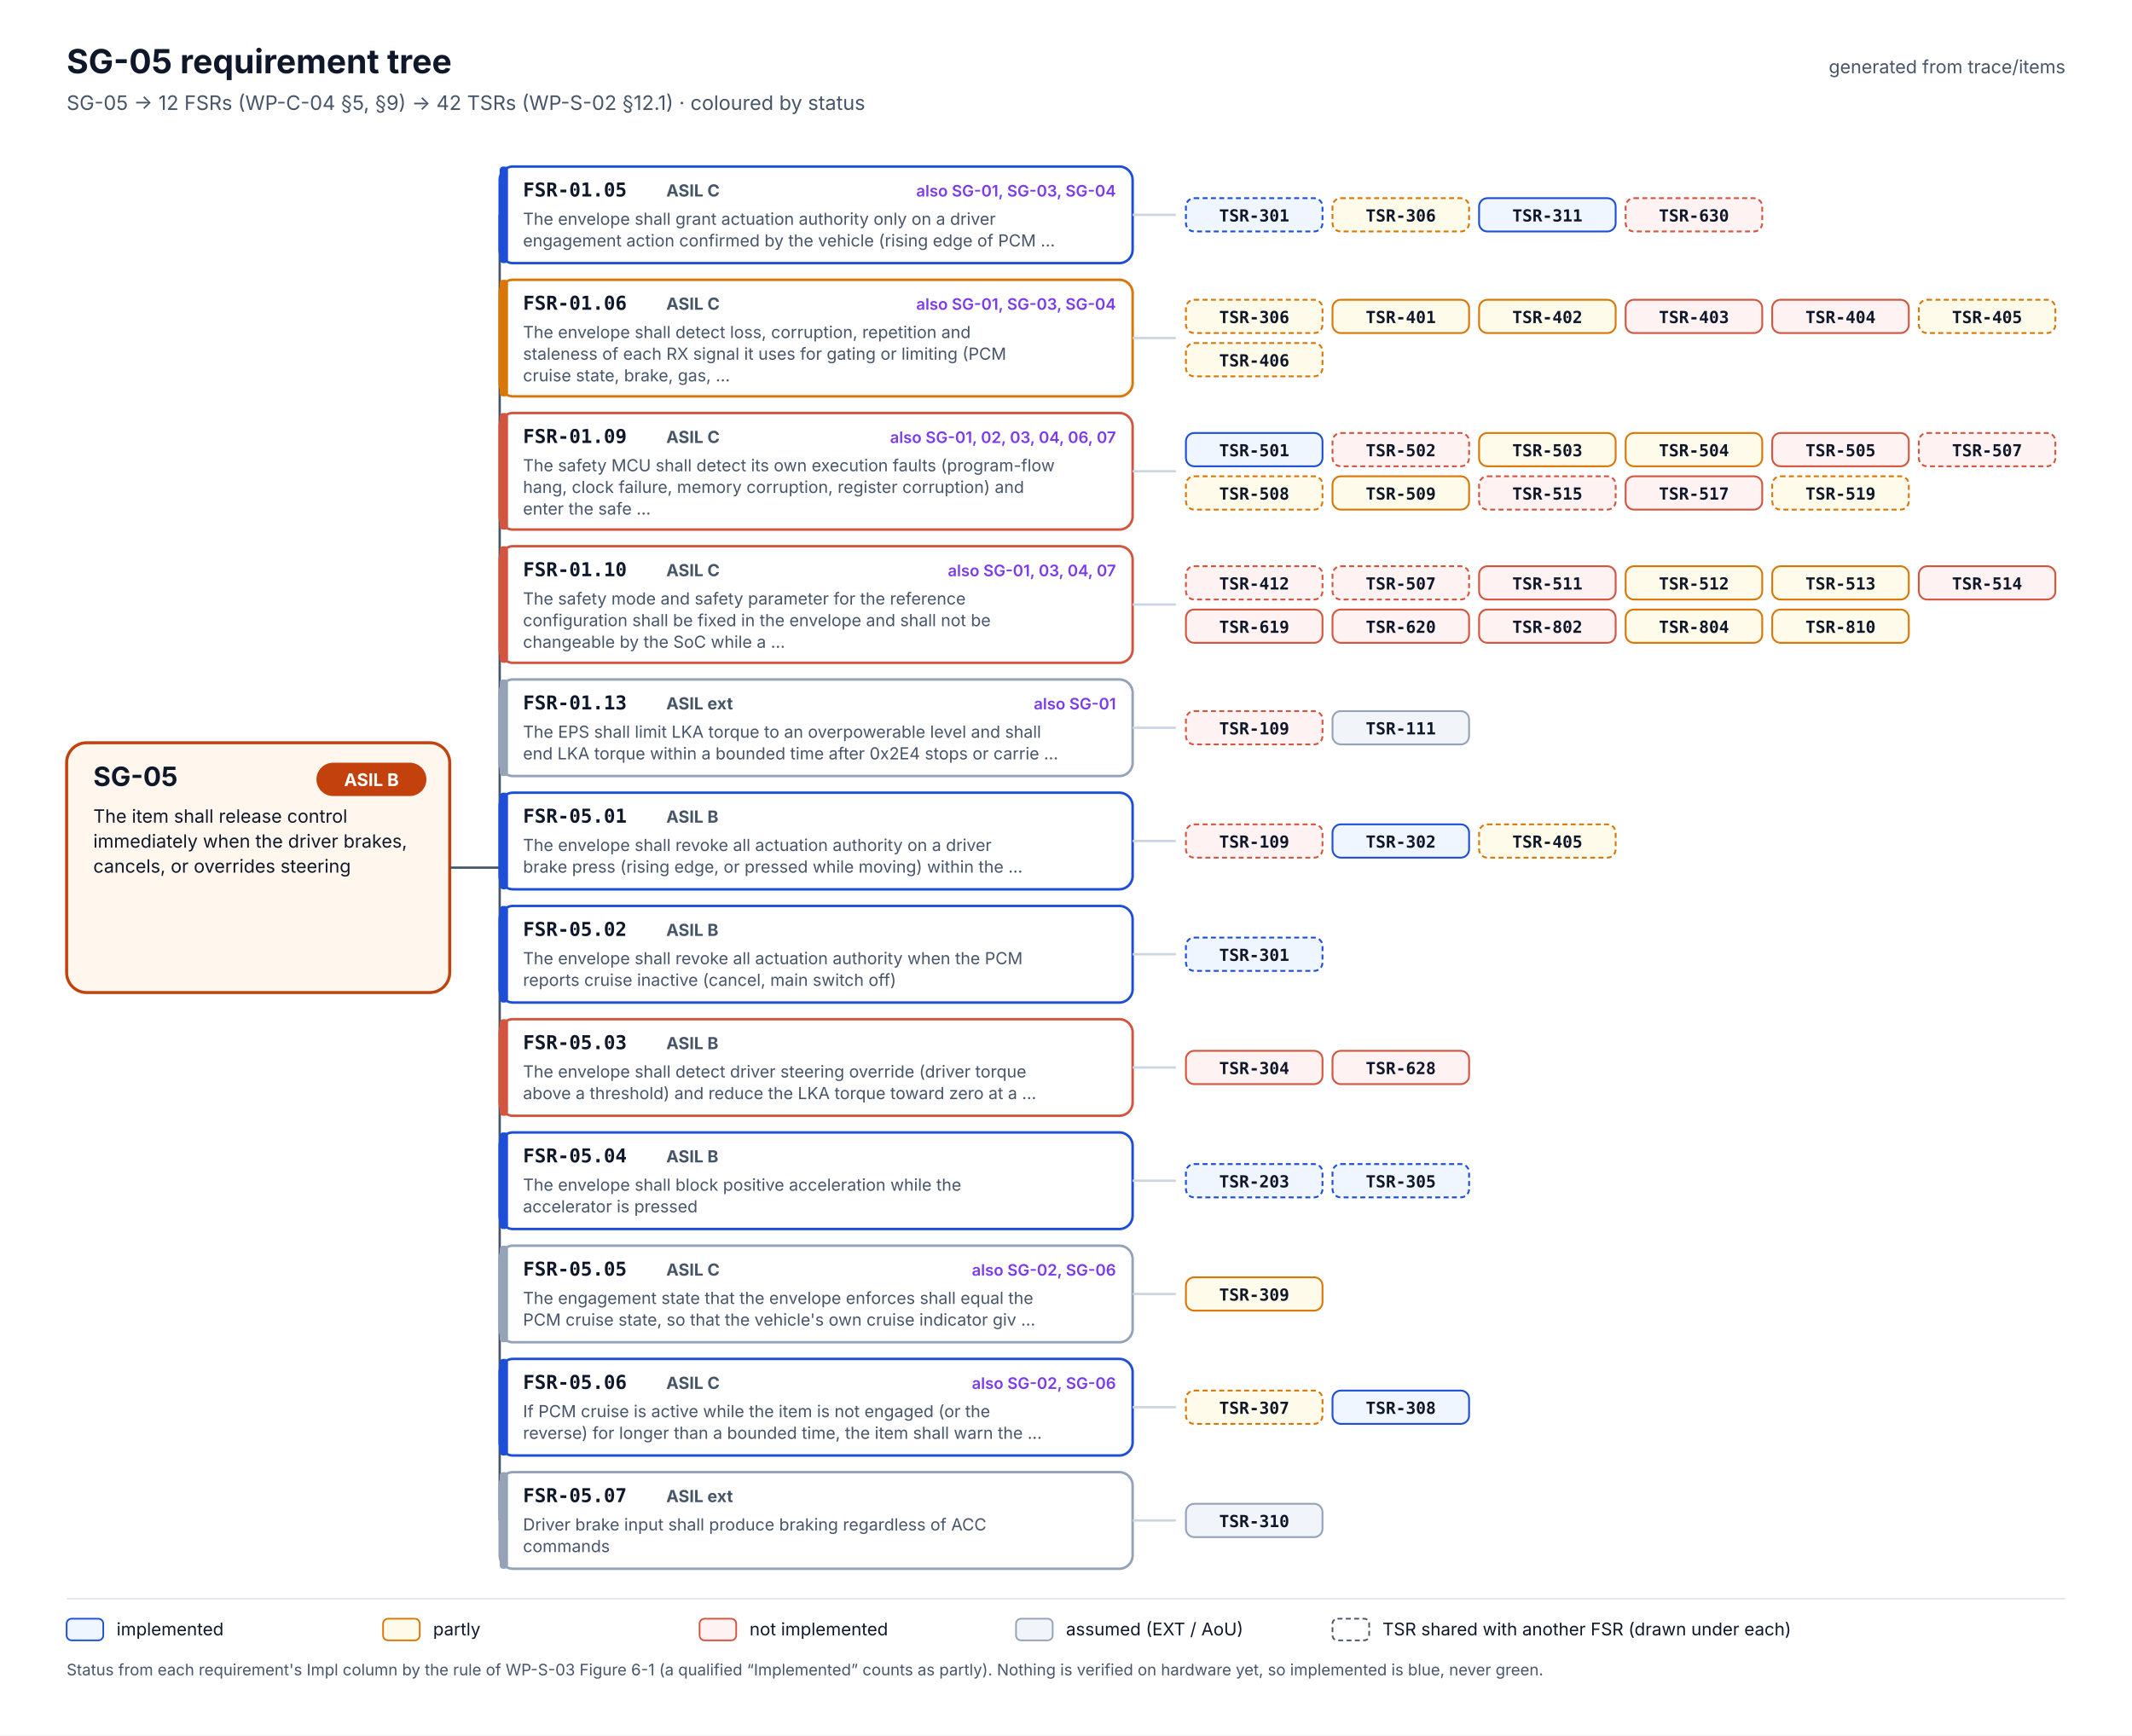
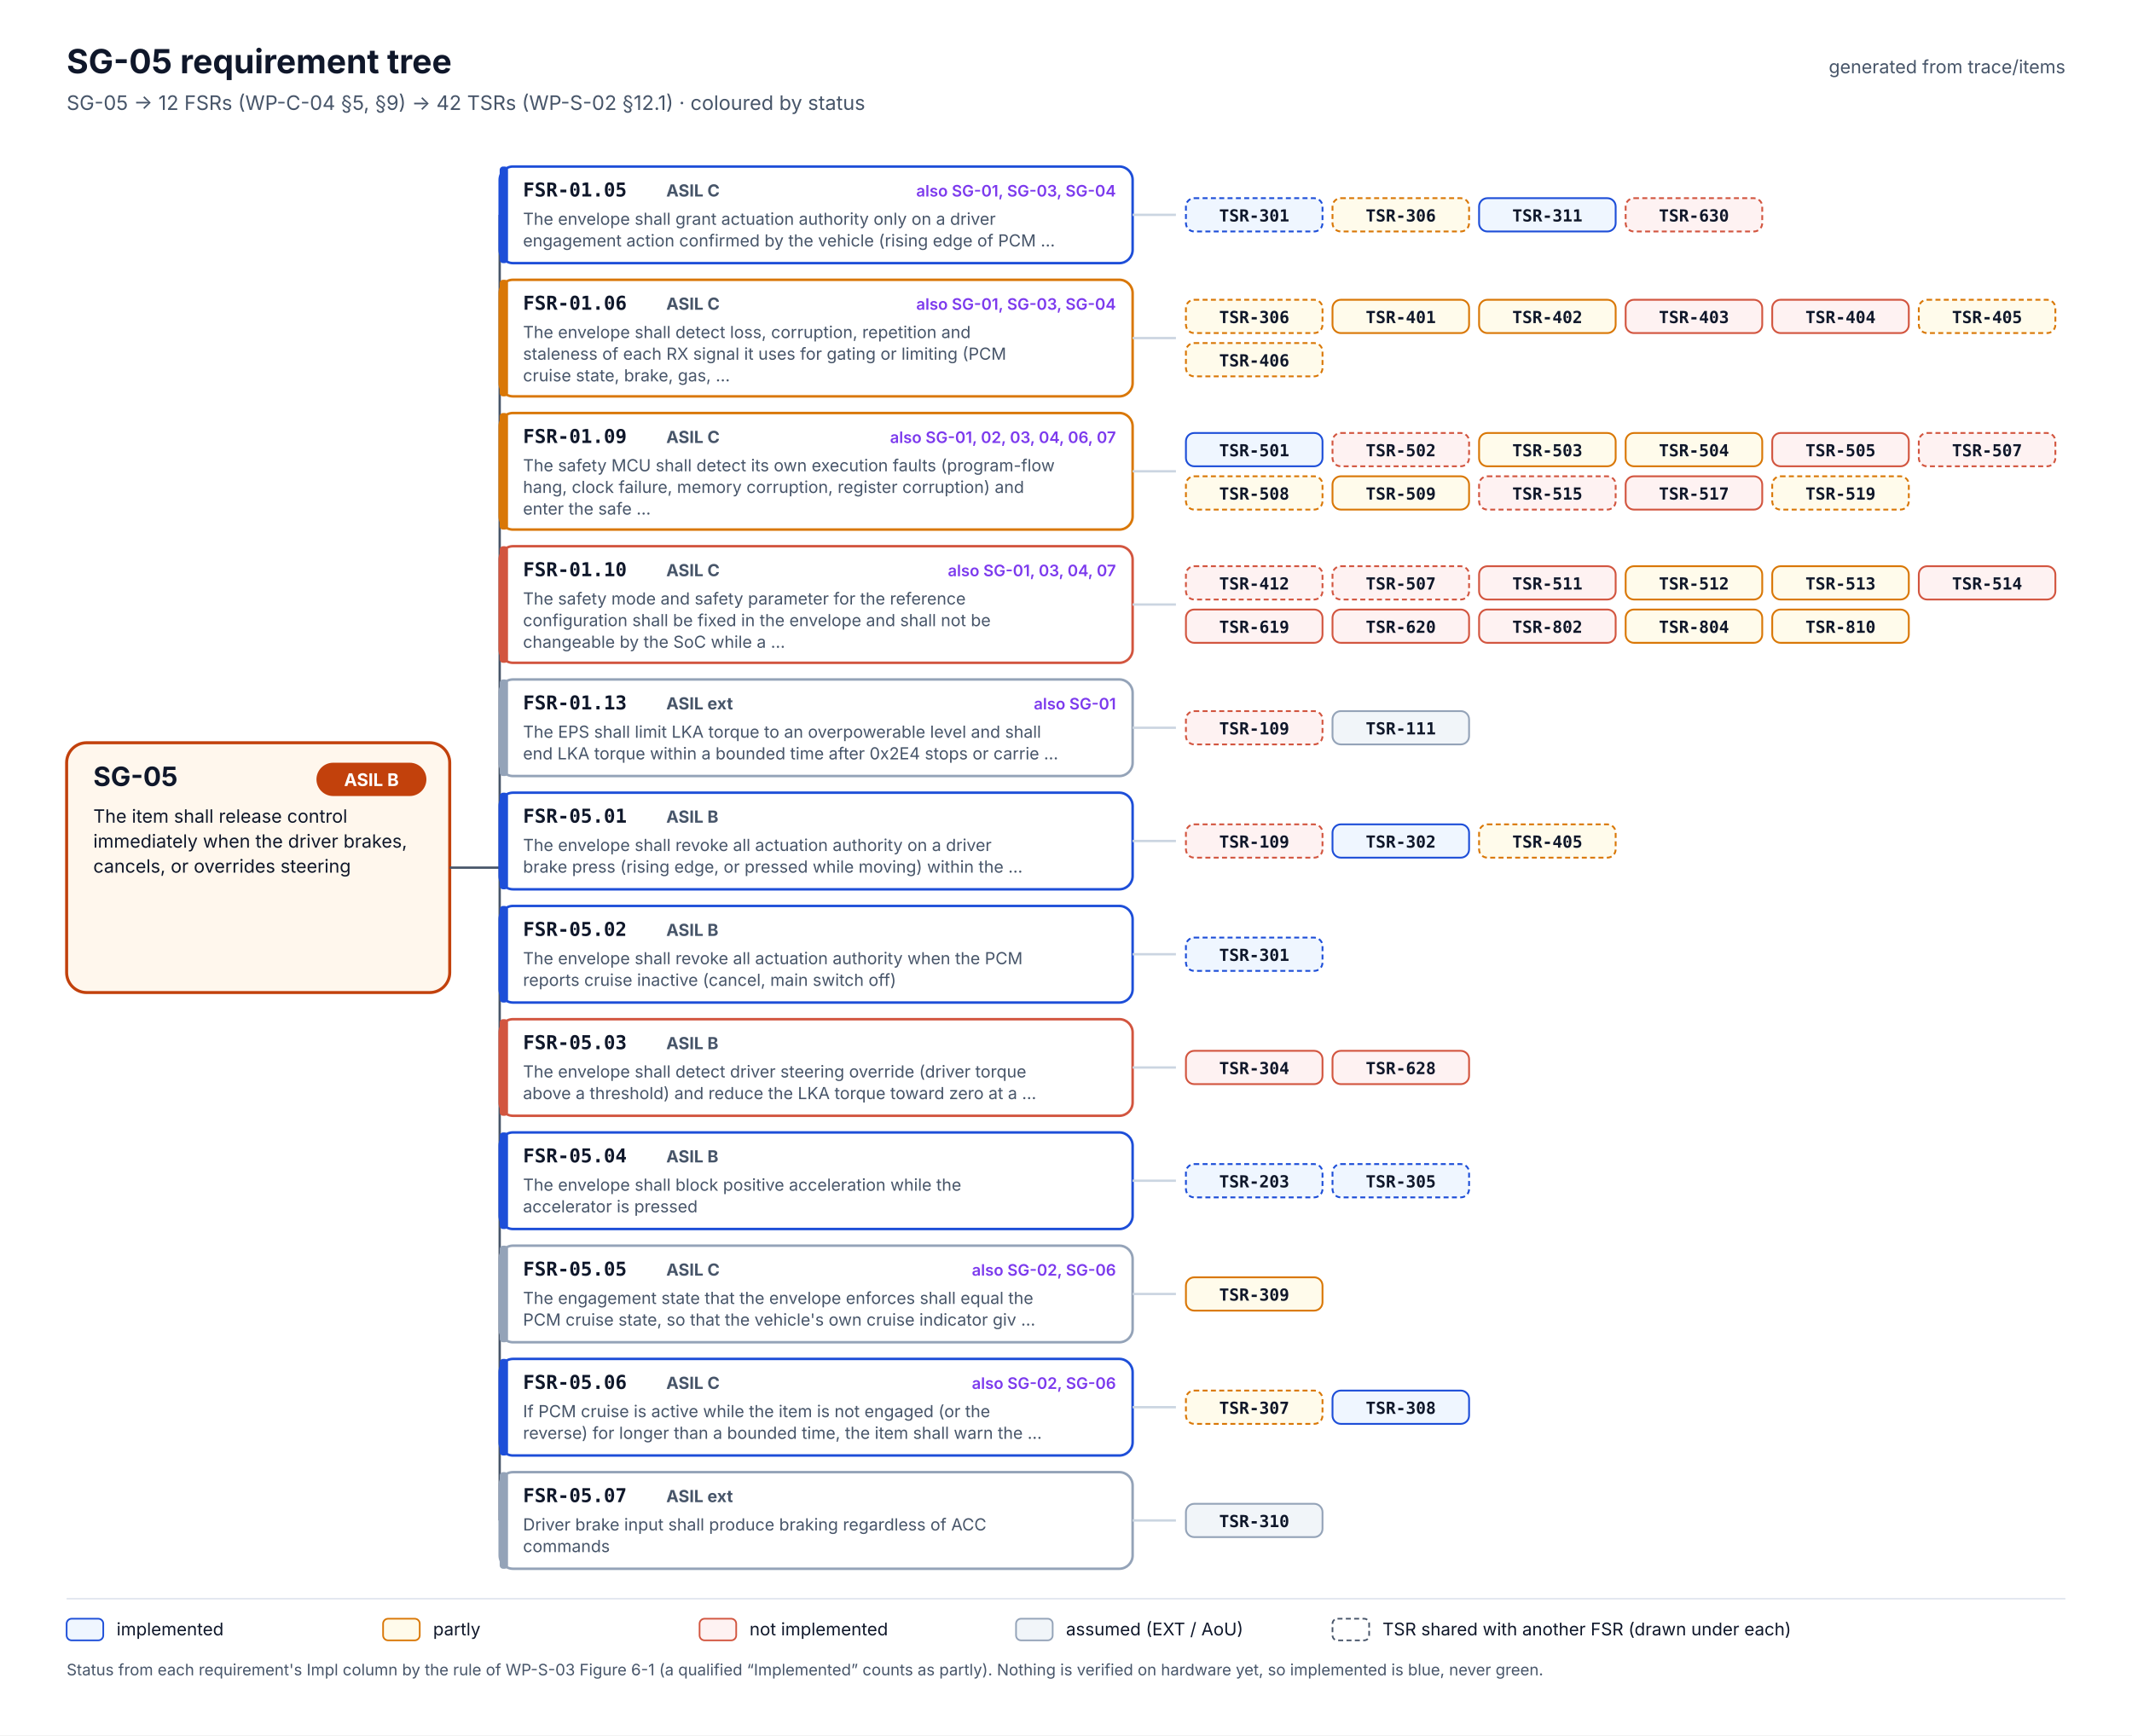
<svg xmlns="http://www.w3.org/2000/svg" width="1280" height="1042" viewBox="0 0 1280 1042" font-family="Inter, 'Segoe UI', Helvetica, Arial, sans-serif" role="img" aria-labelledby="t d">
  <rect width="1280" height="1042" fill="#FFFFFF" />
  <text x="40" y="44" font-size="20" fill="#0F172A" font-weight="700">SG-05 requirement tree</text>
  <text x="40" y="66" font-size="12" fill="#475569">SG-05 → 12 FSRs (WP-C-04 §5, §9) → 42 TSRs (WP-S-02 §12.1) · coloured by status</text>
  <text x="1240" y="44" font-size="11" fill="#475569" text-anchor="end">generated from trace/items</text>
  <rect x="40" y="446.0" width="230" height="150" rx="12" fill="#FFF7ED" stroke="#C2410C" stroke-width="1.8" />
  <text x="56" y="472.0" font-size="16" fill="#0F172A" font-weight="700">SG-05</text>
  <rect x="190" y="458.0" width="66" height="20" rx="10" fill="#C2410C" />
  <text x="223" y="472.0" font-size="10.5" fill="#FFFFFF" font-weight="700" text-anchor="middle">ASIL B</text>
  <text x="56" y="494.0" font-size="11" fill="#0F172A">The item shall release control</text>
  <text x="56" y="509.0" font-size="11" fill="#0F172A">immediately when the driver brakes,</text>
  <text x="56" y="524.0" font-size="11" fill="#0F172A">cancels, or overrides steering</text>
  <line x1="270" y1="521.0" x2="300" y2="521.0" stroke="#475569" stroke-width="1.4" />
  <line x1="300" y1="129.0" x2="300" y2="913.0" stroke="#475569" stroke-width="1.4" />
  <line x1="300" y1="129.0" x2="300" y2="129.0" stroke="#475569" stroke-width="1.4" />
  <rect x="300" y="100" width="380" height="58" rx="8" fill="#FFFFFF" stroke="#1D4ED8" stroke-width="1.5" />
  <rect x="300" y="100" width="5" height="58" rx="2" fill="#1D4ED8" />
  <text x="314" y="118" font-size="11.5" fill="#0F172A" font-weight="700" font-family="'JetBrains Mono', 'SFMono-Regular', Menlo, Consolas, monospace">FSR-01.05</text>
  <text x="400" y="118" font-size="10" fill="#475569" font-weight="700">ASIL C</text>
  <text x="670" y="118" font-size="9.5" fill="#7C3AED" font-weight="600" text-anchor="end">also SG-01, SG-03, SG-04</text>
  <text x="314" y="135" font-size="10" fill="#475569">The envelope shall grant actuation authority only on a driver</text>
  <text x="314" y="148" font-size="10" fill="#475569">engagement action confirmed by the vehicle (rising edge of PCM …</text>
  <line x1="680" y1="129.0" x2="706" y2="129.0" stroke="#CBD5E1" stroke-width="1.4" />
  <rect x="712" y="119.0" width="82" height="20" rx="5" fill="#EFF6FF" stroke="#1D4ED8" stroke-width="1.1" stroke-dasharray="3 2" />
  <text x="753.0" y="133.0" font-size="10" fill="#0F172A" font-weight="600" text-anchor="middle" font-family="'JetBrains Mono', 'SFMono-Regular', Menlo, Consolas, monospace">TSR-301</text>
  <rect x="800" y="119.0" width="82" height="20" rx="5" fill="#FFFBEB" stroke="#D97706" stroke-width="1.1" stroke-dasharray="3 2" />
  <text x="841.0" y="133.0" font-size="10" fill="#0F172A" font-weight="600" text-anchor="middle" font-family="'JetBrains Mono', 'SFMono-Regular', Menlo, Consolas, monospace">TSR-306</text>
  <rect x="888" y="119.0" width="82" height="20" rx="5" fill="#EFF6FF" stroke="#1D4ED8" stroke-width="1.1" />
  <text x="929.0" y="133.0" font-size="10" fill="#0F172A" font-weight="600" text-anchor="middle" font-family="'JetBrains Mono', 'SFMono-Regular', Menlo, Consolas, monospace">TSR-311</text>
  <rect x="976" y="119.0" width="82" height="20" rx="5" fill="#FEF2F2" stroke="#D2553F" stroke-width="1.1" stroke-dasharray="3 2" />
  <text x="1017.0" y="133.0" font-size="10" fill="#0F172A" font-weight="600" text-anchor="middle" font-family="'JetBrains Mono', 'SFMono-Regular', Menlo, Consolas, monospace">TSR-630</text>
  <line x1="300" y1="203.0" x2="300" y2="203.0" stroke="#475569" stroke-width="1.4" />
  <rect x="300" y="168" width="380" height="70" rx="8" fill="#FFFFFF" stroke="#D97706" stroke-width="1.5" />
  <rect x="300" y="168" width="5" height="70" rx="2" fill="#D97706" />
  <text x="314" y="186" font-size="11.5" fill="#0F172A" font-weight="700" font-family="'JetBrains Mono', 'SFMono-Regular', Menlo, Consolas, monospace">FSR-01.06</text>
  <text x="400" y="186" font-size="10" fill="#475569" font-weight="700">ASIL C</text>
  <text x="670" y="186" font-size="9.5" fill="#7C3AED" font-weight="600" text-anchor="end">also SG-01, SG-03, SG-04</text>
  <text x="314" y="203" font-size="10" fill="#475569">The envelope shall detect loss, corruption, repetition and</text>
  <text x="314" y="216" font-size="10" fill="#475569">staleness of each RX signal it uses for gating or limiting (PCM</text>
  <text x="314" y="229" font-size="10" fill="#475569">cruise state, brake, gas, …</text>
  <line x1="680" y1="203.0" x2="706" y2="203.0" stroke="#CBD5E1" stroke-width="1.4" />
  <rect x="712" y="180.0" width="82" height="20" rx="5" fill="#FFFBEB" stroke="#D97706" stroke-width="1.1" stroke-dasharray="3 2" />
  <text x="753.0" y="194.0" font-size="10" fill="#0F172A" font-weight="600" text-anchor="middle" font-family="'JetBrains Mono', 'SFMono-Regular', Menlo, Consolas, monospace">TSR-306</text>
  <rect x="800" y="180.0" width="82" height="20" rx="5" fill="#FFFBEB" stroke="#D97706" stroke-width="1.1" />
  <text x="841.0" y="194.0" font-size="10" fill="#0F172A" font-weight="600" text-anchor="middle" font-family="'JetBrains Mono', 'SFMono-Regular', Menlo, Consolas, monospace">TSR-401</text>
  <rect x="888" y="180.0" width="82" height="20" rx="5" fill="#FFFBEB" stroke="#D97706" stroke-width="1.1" />
  <text x="929.0" y="194.0" font-size="10" fill="#0F172A" font-weight="600" text-anchor="middle" font-family="'JetBrains Mono', 'SFMono-Regular', Menlo, Consolas, monospace">TSR-402</text>
  <rect x="976" y="180.0" width="82" height="20" rx="5" fill="#FEF2F2" stroke="#D2553F" stroke-width="1.1" />
  <text x="1017.0" y="194.0" font-size="10" fill="#0F172A" font-weight="600" text-anchor="middle" font-family="'JetBrains Mono', 'SFMono-Regular', Menlo, Consolas, monospace">TSR-403</text>
  <rect x="1064" y="180.0" width="82" height="20" rx="5" fill="#FEF2F2" stroke="#D2553F" stroke-width="1.1" />
  <text x="1105.0" y="194.0" font-size="10" fill="#0F172A" font-weight="600" text-anchor="middle" font-family="'JetBrains Mono', 'SFMono-Regular', Menlo, Consolas, monospace">TSR-404</text>
  <rect x="1152" y="180.0" width="82" height="20" rx="5" fill="#FFFBEB" stroke="#D97706" stroke-width="1.1" stroke-dasharray="3 2" />
  <text x="1193.0" y="194.0" font-size="10" fill="#0F172A" font-weight="600" text-anchor="middle" font-family="'JetBrains Mono', 'SFMono-Regular', Menlo, Consolas, monospace">TSR-405</text>
  <rect x="712" y="206.0" width="82" height="20" rx="5" fill="#FFFBEB" stroke="#D97706" stroke-width="1.1" stroke-dasharray="3 2" />
  <text x="753.0" y="220.0" font-size="10" fill="#0F172A" font-weight="600" text-anchor="middle" font-family="'JetBrains Mono', 'SFMono-Regular', Menlo, Consolas, monospace">TSR-406</text>
  <line x1="300" y1="283.0" x2="300" y2="283.0" stroke="#475569" stroke-width="1.4" />
-   <rect x="300" y="248" width="380" height="70" rx="8" fill="#FFFFFF" stroke="#D2553F" stroke-width="1.5" />
-   <rect x="300" y="248" width="5" height="70" rx="2" fill="#D2553F" />
+   <rect x="300" y="248" width="380" height="70" rx="8" fill="#FFFFFF" stroke="#D97706" stroke-width="1.5" />
+   <rect x="300" y="248" width="5" height="70" rx="2" fill="#D97706" />
  <text x="314" y="266" font-size="11.5" fill="#0F172A" font-weight="700" font-family="'JetBrains Mono', 'SFMono-Regular', Menlo, Consolas, monospace">FSR-01.09</text>
  <text x="400" y="266" font-size="10" fill="#475569" font-weight="700">ASIL C</text>
  <text x="670" y="266" font-size="9.5" fill="#7C3AED" font-weight="600" text-anchor="end">also SG-01, 02, 03, 04, 06, 07</text>
  <text x="314" y="283" font-size="10" fill="#475569">The safety MCU shall detect its own execution faults (program-flow</text>
  <text x="314" y="296" font-size="10" fill="#475569">hang, clock failure, memory corruption, register corruption) and</text>
  <text x="314" y="309" font-size="10" fill="#475569">enter the safe …</text>
  <line x1="680" y1="283.0" x2="706" y2="283.0" stroke="#CBD5E1" stroke-width="1.4" />
  <rect x="712" y="260.0" width="82" height="20" rx="5" fill="#EFF6FF" stroke="#1D4ED8" stroke-width="1.1" />
  <text x="753.0" y="274.0" font-size="10" fill="#0F172A" font-weight="600" text-anchor="middle" font-family="'JetBrains Mono', 'SFMono-Regular', Menlo, Consolas, monospace">TSR-501</text>
  <rect x="800" y="260.0" width="82" height="20" rx="5" fill="#FEF2F2" stroke="#D2553F" stroke-width="1.1" stroke-dasharray="3 2" />
  <text x="841.0" y="274.0" font-size="10" fill="#0F172A" font-weight="600" text-anchor="middle" font-family="'JetBrains Mono', 'SFMono-Regular', Menlo, Consolas, monospace">TSR-502</text>
  <rect x="888" y="260.0" width="82" height="20" rx="5" fill="#FFFBEB" stroke="#D97706" stroke-width="1.1" />
  <text x="929.0" y="274.0" font-size="10" fill="#0F172A" font-weight="600" text-anchor="middle" font-family="'JetBrains Mono', 'SFMono-Regular', Menlo, Consolas, monospace">TSR-503</text>
  <rect x="976" y="260.0" width="82" height="20" rx="5" fill="#FFFBEB" stroke="#D97706" stroke-width="1.1" />
  <text x="1017.0" y="274.0" font-size="10" fill="#0F172A" font-weight="600" text-anchor="middle" font-family="'JetBrains Mono', 'SFMono-Regular', Menlo, Consolas, monospace">TSR-504</text>
  <rect x="1064" y="260.0" width="82" height="20" rx="5" fill="#FEF2F2" stroke="#D2553F" stroke-width="1.1" />
  <text x="1105.0" y="274.0" font-size="10" fill="#0F172A" font-weight="600" text-anchor="middle" font-family="'JetBrains Mono', 'SFMono-Regular', Menlo, Consolas, monospace">TSR-505</text>
  <rect x="1152" y="260.0" width="82" height="20" rx="5" fill="#FEF2F2" stroke="#D2553F" stroke-width="1.1" stroke-dasharray="3 2" />
  <text x="1193.0" y="274.0" font-size="10" fill="#0F172A" font-weight="600" text-anchor="middle" font-family="'JetBrains Mono', 'SFMono-Regular', Menlo, Consolas, monospace">TSR-507</text>
  <rect x="712" y="286.0" width="82" height="20" rx="5" fill="#FFFBEB" stroke="#D97706" stroke-width="1.1" stroke-dasharray="3 2" />
  <text x="753.0" y="300.0" font-size="10" fill="#0F172A" font-weight="600" text-anchor="middle" font-family="'JetBrains Mono', 'SFMono-Regular', Menlo, Consolas, monospace">TSR-508</text>
  <rect x="800" y="286.0" width="82" height="20" rx="5" fill="#FFFBEB" stroke="#D97706" stroke-width="1.1" />
  <text x="841.0" y="300.0" font-size="10" fill="#0F172A" font-weight="600" text-anchor="middle" font-family="'JetBrains Mono', 'SFMono-Regular', Menlo, Consolas, monospace">TSR-509</text>
  <rect x="888" y="286.0" width="82" height="20" rx="5" fill="#FEF2F2" stroke="#D2553F" stroke-width="1.1" stroke-dasharray="3 2" />
  <text x="929.0" y="300.0" font-size="10" fill="#0F172A" font-weight="600" text-anchor="middle" font-family="'JetBrains Mono', 'SFMono-Regular', Menlo, Consolas, monospace">TSR-515</text>
  <rect x="976" y="286.0" width="82" height="20" rx="5" fill="#FEF2F2" stroke="#D2553F" stroke-width="1.1" />
  <text x="1017.0" y="300.0" font-size="10" fill="#0F172A" font-weight="600" text-anchor="middle" font-family="'JetBrains Mono', 'SFMono-Regular', Menlo, Consolas, monospace">TSR-517</text>
  <rect x="1064" y="286.0" width="82" height="20" rx="5" fill="#FFFBEB" stroke="#D97706" stroke-width="1.1" stroke-dasharray="3 2" />
  <text x="1105.0" y="300.0" font-size="10" fill="#0F172A" font-weight="600" text-anchor="middle" font-family="'JetBrains Mono', 'SFMono-Regular', Menlo, Consolas, monospace">TSR-519</text>
  <line x1="300" y1="363.0" x2="300" y2="363.0" stroke="#475569" stroke-width="1.4" />
  <rect x="300" y="328" width="380" height="70" rx="8" fill="#FFFFFF" stroke="#D2553F" stroke-width="1.5" />
  <rect x="300" y="328" width="5" height="70" rx="2" fill="#D2553F" />
  <text x="314" y="346" font-size="11.5" fill="#0F172A" font-weight="700" font-family="'JetBrains Mono', 'SFMono-Regular', Menlo, Consolas, monospace">FSR-01.10</text>
  <text x="400" y="346" font-size="10" fill="#475569" font-weight="700">ASIL C</text>
  <text x="670" y="346" font-size="9.5" fill="#7C3AED" font-weight="600" text-anchor="end">also SG-01, 03, 04, 07</text>
  <text x="314" y="363" font-size="10" fill="#475569">The safety mode and safety parameter for the reference</text>
  <text x="314" y="376" font-size="10" fill="#475569">configuration shall be fixed in the envelope and shall not be</text>
  <text x="314" y="389" font-size="10" fill="#475569">changeable by the SoC while a …</text>
  <line x1="680" y1="363.0" x2="706" y2="363.0" stroke="#CBD5E1" stroke-width="1.4" />
  <rect x="712" y="340.0" width="82" height="20" rx="5" fill="#FEF2F2" stroke="#D2553F" stroke-width="1.1" stroke-dasharray="3 2" />
  <text x="753.0" y="354.0" font-size="10" fill="#0F172A" font-weight="600" text-anchor="middle" font-family="'JetBrains Mono', 'SFMono-Regular', Menlo, Consolas, monospace">TSR-412</text>
  <rect x="800" y="340.0" width="82" height="20" rx="5" fill="#FEF2F2" stroke="#D2553F" stroke-width="1.1" stroke-dasharray="3 2" />
  <text x="841.0" y="354.0" font-size="10" fill="#0F172A" font-weight="600" text-anchor="middle" font-family="'JetBrains Mono', 'SFMono-Regular', Menlo, Consolas, monospace">TSR-507</text>
  <rect x="888" y="340.0" width="82" height="20" rx="5" fill="#FEF2F2" stroke="#D2553F" stroke-width="1.1" />
  <text x="929.0" y="354.0" font-size="10" fill="#0F172A" font-weight="600" text-anchor="middle" font-family="'JetBrains Mono', 'SFMono-Regular', Menlo, Consolas, monospace">TSR-511</text>
  <rect x="976" y="340.0" width="82" height="20" rx="5" fill="#FFFBEB" stroke="#D97706" stroke-width="1.1" />
  <text x="1017.0" y="354.0" font-size="10" fill="#0F172A" font-weight="600" text-anchor="middle" font-family="'JetBrains Mono', 'SFMono-Regular', Menlo, Consolas, monospace">TSR-512</text>
  <rect x="1064" y="340.0" width="82" height="20" rx="5" fill="#FFFBEB" stroke="#D97706" stroke-width="1.1" />
  <text x="1105.0" y="354.0" font-size="10" fill="#0F172A" font-weight="600" text-anchor="middle" font-family="'JetBrains Mono', 'SFMono-Regular', Menlo, Consolas, monospace">TSR-513</text>
  <rect x="1152" y="340.0" width="82" height="20" rx="5" fill="#FEF2F2" stroke="#D2553F" stroke-width="1.1" />
  <text x="1193.0" y="354.0" font-size="10" fill="#0F172A" font-weight="600" text-anchor="middle" font-family="'JetBrains Mono', 'SFMono-Regular', Menlo, Consolas, monospace">TSR-514</text>
  <rect x="712" y="366.0" width="82" height="20" rx="5" fill="#FEF2F2" stroke="#D2553F" stroke-width="1.1" />
  <text x="753.0" y="380.0" font-size="10" fill="#0F172A" font-weight="600" text-anchor="middle" font-family="'JetBrains Mono', 'SFMono-Regular', Menlo, Consolas, monospace">TSR-619</text>
  <rect x="800" y="366.0" width="82" height="20" rx="5" fill="#FEF2F2" stroke="#D2553F" stroke-width="1.1" />
  <text x="841.0" y="380.0" font-size="10" fill="#0F172A" font-weight="600" text-anchor="middle" font-family="'JetBrains Mono', 'SFMono-Regular', Menlo, Consolas, monospace">TSR-620</text>
  <rect x="888" y="366.0" width="82" height="20" rx="5" fill="#FEF2F2" stroke="#D2553F" stroke-width="1.1" />
  <text x="929.0" y="380.0" font-size="10" fill="#0F172A" font-weight="600" text-anchor="middle" font-family="'JetBrains Mono', 'SFMono-Regular', Menlo, Consolas, monospace">TSR-802</text>
  <rect x="976" y="366.0" width="82" height="20" rx="5" fill="#FFFBEB" stroke="#D97706" stroke-width="1.1" />
  <text x="1017.0" y="380.0" font-size="10" fill="#0F172A" font-weight="600" text-anchor="middle" font-family="'JetBrains Mono', 'SFMono-Regular', Menlo, Consolas, monospace">TSR-804</text>
  <rect x="1064" y="366.0" width="82" height="20" rx="5" fill="#FFFBEB" stroke="#D97706" stroke-width="1.1" />
  <text x="1105.0" y="380.0" font-size="10" fill="#0F172A" font-weight="600" text-anchor="middle" font-family="'JetBrains Mono', 'SFMono-Regular', Menlo, Consolas, monospace">TSR-810</text>
  <line x1="300" y1="437.0" x2="300" y2="437.0" stroke="#475569" stroke-width="1.4" />
  <rect x="300" y="408" width="380" height="58" rx="8" fill="#FFFFFF" stroke="#94A3B8" stroke-width="1.5" />
  <rect x="300" y="408" width="5" height="58" rx="2" fill="#94A3B8" />
  <text x="314" y="426" font-size="11.5" fill="#0F172A" font-weight="700" font-family="'JetBrains Mono', 'SFMono-Regular', Menlo, Consolas, monospace">FSR-01.13</text>
  <text x="400" y="426" font-size="10" fill="#475569" font-weight="700">ASIL ext</text>
  <text x="670" y="426" font-size="9.5" fill="#7C3AED" font-weight="600" text-anchor="end">also SG-01</text>
  <text x="314" y="443" font-size="10" fill="#475569">The EPS shall limit LKA torque to an overpowerable level and shall</text>
  <text x="314" y="456" font-size="10" fill="#475569">end LKA torque within a bounded time after 0x2E4 stops or carrie …</text>
  <line x1="680" y1="437.0" x2="706" y2="437.0" stroke="#CBD5E1" stroke-width="1.4" />
  <rect x="712" y="427.0" width="82" height="20" rx="5" fill="#FEF2F2" stroke="#D2553F" stroke-width="1.1" stroke-dasharray="3 2" />
  <text x="753.0" y="441.0" font-size="10" fill="#0F172A" font-weight="600" text-anchor="middle" font-family="'JetBrains Mono', 'SFMono-Regular', Menlo, Consolas, monospace">TSR-109</text>
  <rect x="800" y="427.0" width="82" height="20" rx="5" fill="#F1F5F9" stroke="#94A3B8" stroke-width="1.1" />
  <text x="841.0" y="441.0" font-size="10" fill="#0F172A" font-weight="600" text-anchor="middle" font-family="'JetBrains Mono', 'SFMono-Regular', Menlo, Consolas, monospace">TSR-111</text>
  <line x1="300" y1="505.0" x2="300" y2="505.0" stroke="#475569" stroke-width="1.4" />
  <rect x="300" y="476" width="380" height="58" rx="8" fill="#FFFFFF" stroke="#1D4ED8" stroke-width="1.5" />
  <rect x="300" y="476" width="5" height="58" rx="2" fill="#1D4ED8" />
  <text x="314" y="494" font-size="11.5" fill="#0F172A" font-weight="700" font-family="'JetBrains Mono', 'SFMono-Regular', Menlo, Consolas, monospace">FSR-05.01</text>
  <text x="400" y="494" font-size="10" fill="#475569" font-weight="700">ASIL B</text>
  <text x="314" y="511" font-size="10" fill="#475569">The envelope shall revoke all actuation authority on a driver</text>
  <text x="314" y="524" font-size="10" fill="#475569">brake press (rising edge, or pressed while moving) within the …</text>
  <line x1="680" y1="505.0" x2="706" y2="505.0" stroke="#CBD5E1" stroke-width="1.4" />
  <rect x="712" y="495.0" width="82" height="20" rx="5" fill="#FEF2F2" stroke="#D2553F" stroke-width="1.1" stroke-dasharray="3 2" />
  <text x="753.0" y="509.0" font-size="10" fill="#0F172A" font-weight="600" text-anchor="middle" font-family="'JetBrains Mono', 'SFMono-Regular', Menlo, Consolas, monospace">TSR-109</text>
  <rect x="800" y="495.0" width="82" height="20" rx="5" fill="#EFF6FF" stroke="#1D4ED8" stroke-width="1.1" />
  <text x="841.0" y="509.0" font-size="10" fill="#0F172A" font-weight="600" text-anchor="middle" font-family="'JetBrains Mono', 'SFMono-Regular', Menlo, Consolas, monospace">TSR-302</text>
  <rect x="888" y="495.0" width="82" height="20" rx="5" fill="#FFFBEB" stroke="#D97706" stroke-width="1.1" stroke-dasharray="3 2" />
  <text x="929.0" y="509.0" font-size="10" fill="#0F172A" font-weight="600" text-anchor="middle" font-family="'JetBrains Mono', 'SFMono-Regular', Menlo, Consolas, monospace">TSR-405</text>
  <line x1="300" y1="573.0" x2="300" y2="573.0" stroke="#475569" stroke-width="1.4" />
  <rect x="300" y="544" width="380" height="58" rx="8" fill="#FFFFFF" stroke="#1D4ED8" stroke-width="1.5" />
  <rect x="300" y="544" width="5" height="58" rx="2" fill="#1D4ED8" />
  <text x="314" y="562" font-size="11.5" fill="#0F172A" font-weight="700" font-family="'JetBrains Mono', 'SFMono-Regular', Menlo, Consolas, monospace">FSR-05.02</text>
  <text x="400" y="562" font-size="10" fill="#475569" font-weight="700">ASIL B</text>
  <text x="314" y="579" font-size="10" fill="#475569">The envelope shall revoke all actuation authority when the PCM</text>
  <text x="314" y="592" font-size="10" fill="#475569">reports cruise inactive (cancel, main switch off)</text>
  <line x1="680" y1="573.0" x2="706" y2="573.0" stroke="#CBD5E1" stroke-width="1.4" />
  <rect x="712" y="563.0" width="82" height="20" rx="5" fill="#EFF6FF" stroke="#1D4ED8" stroke-width="1.1" stroke-dasharray="3 2" />
  <text x="753.0" y="577.0" font-size="10" fill="#0F172A" font-weight="600" text-anchor="middle" font-family="'JetBrains Mono', 'SFMono-Regular', Menlo, Consolas, monospace">TSR-301</text>
  <line x1="300" y1="641.0" x2="300" y2="641.0" stroke="#475569" stroke-width="1.4" />
  <rect x="300" y="612" width="380" height="58" rx="8" fill="#FFFFFF" stroke="#D2553F" stroke-width="1.5" />
  <rect x="300" y="612" width="5" height="58" rx="2" fill="#D2553F" />
  <text x="314" y="630" font-size="11.5" fill="#0F172A" font-weight="700" font-family="'JetBrains Mono', 'SFMono-Regular', Menlo, Consolas, monospace">FSR-05.03</text>
  <text x="400" y="630" font-size="10" fill="#475569" font-weight="700">ASIL B</text>
  <text x="314" y="647" font-size="10" fill="#475569">The envelope shall detect driver steering override (driver torque</text>
  <text x="314" y="660" font-size="10" fill="#475569">above a threshold) and reduce the LKA torque toward zero at a …</text>
  <line x1="680" y1="641.0" x2="706" y2="641.0" stroke="#CBD5E1" stroke-width="1.4" />
  <rect x="712" y="631.0" width="82" height="20" rx="5" fill="#FEF2F2" stroke="#D2553F" stroke-width="1.1" />
  <text x="753.0" y="645.0" font-size="10" fill="#0F172A" font-weight="600" text-anchor="middle" font-family="'JetBrains Mono', 'SFMono-Regular', Menlo, Consolas, monospace">TSR-304</text>
  <rect x="800" y="631.0" width="82" height="20" rx="5" fill="#FEF2F2" stroke="#D2553F" stroke-width="1.1" />
  <text x="841.0" y="645.0" font-size="10" fill="#0F172A" font-weight="600" text-anchor="middle" font-family="'JetBrains Mono', 'SFMono-Regular', Menlo, Consolas, monospace">TSR-628</text>
  <line x1="300" y1="709.0" x2="300" y2="709.0" stroke="#475569" stroke-width="1.4" />
  <rect x="300" y="680" width="380" height="58" rx="8" fill="#FFFFFF" stroke="#1D4ED8" stroke-width="1.5" />
  <rect x="300" y="680" width="5" height="58" rx="2" fill="#1D4ED8" />
  <text x="314" y="698" font-size="11.5" fill="#0F172A" font-weight="700" font-family="'JetBrains Mono', 'SFMono-Regular', Menlo, Consolas, monospace">FSR-05.04</text>
  <text x="400" y="698" font-size="10" fill="#475569" font-weight="700">ASIL B</text>
  <text x="314" y="715" font-size="10" fill="#475569">The envelope shall block positive acceleration while the</text>
  <text x="314" y="728" font-size="10" fill="#475569">accelerator is pressed</text>
  <line x1="680" y1="709.0" x2="706" y2="709.0" stroke="#CBD5E1" stroke-width="1.4" />
  <rect x="712" y="699.0" width="82" height="20" rx="5" fill="#EFF6FF" stroke="#1D4ED8" stroke-width="1.1" stroke-dasharray="3 2" />
  <text x="753.0" y="713.0" font-size="10" fill="#0F172A" font-weight="600" text-anchor="middle" font-family="'JetBrains Mono', 'SFMono-Regular', Menlo, Consolas, monospace">TSR-203</text>
  <rect x="800" y="699.0" width="82" height="20" rx="5" fill="#EFF6FF" stroke="#1D4ED8" stroke-width="1.1" stroke-dasharray="3 2" />
  <text x="841.0" y="713.0" font-size="10" fill="#0F172A" font-weight="600" text-anchor="middle" font-family="'JetBrains Mono', 'SFMono-Regular', Menlo, Consolas, monospace">TSR-305</text>
  <line x1="300" y1="777.0" x2="300" y2="777.0" stroke="#475569" stroke-width="1.4" />
  <rect x="300" y="748" width="380" height="58" rx="8" fill="#FFFFFF" stroke="#94A3B8" stroke-width="1.5" />
  <rect x="300" y="748" width="5" height="58" rx="2" fill="#94A3B8" />
  <text x="314" y="766" font-size="11.5" fill="#0F172A" font-weight="700" font-family="'JetBrains Mono', 'SFMono-Regular', Menlo, Consolas, monospace">FSR-05.05</text>
  <text x="400" y="766" font-size="10" fill="#475569" font-weight="700">ASIL C</text>
  <text x="670" y="766" font-size="9.5" fill="#7C3AED" font-weight="600" text-anchor="end">also SG-02, SG-06</text>
  <text x="314" y="783" font-size="10" fill="#475569">The engagement state that the envelope enforces shall equal the</text>
  <text x="314" y="796" font-size="10" fill="#475569">PCM cruise state, so that the vehicle's own cruise indicator giv …</text>
  <line x1="680" y1="777.0" x2="706" y2="777.0" stroke="#CBD5E1" stroke-width="1.4" />
  <rect x="712" y="767.0" width="82" height="20" rx="5" fill="#FFFBEB" stroke="#D97706" stroke-width="1.1" />
  <text x="753.0" y="781.0" font-size="10" fill="#0F172A" font-weight="600" text-anchor="middle" font-family="'JetBrains Mono', 'SFMono-Regular', Menlo, Consolas, monospace">TSR-309</text>
  <line x1="300" y1="845.0" x2="300" y2="845.0" stroke="#475569" stroke-width="1.4" />
  <rect x="300" y="816" width="380" height="58" rx="8" fill="#FFFFFF" stroke="#1D4ED8" stroke-width="1.5" />
  <rect x="300" y="816" width="5" height="58" rx="2" fill="#1D4ED8" />
  <text x="314" y="834" font-size="11.5" fill="#0F172A" font-weight="700" font-family="'JetBrains Mono', 'SFMono-Regular', Menlo, Consolas, monospace">FSR-05.06</text>
  <text x="400" y="834" font-size="10" fill="#475569" font-weight="700">ASIL C</text>
  <text x="670" y="834" font-size="9.5" fill="#7C3AED" font-weight="600" text-anchor="end">also SG-02, SG-06</text>
  <text x="314" y="851" font-size="10" fill="#475569">If PCM cruise is active while the item is not engaged (or the</text>
  <text x="314" y="864" font-size="10" fill="#475569">reverse) for longer than a bounded time, the item shall warn the …</text>
  <line x1="680" y1="845.0" x2="706" y2="845.0" stroke="#CBD5E1" stroke-width="1.4" />
  <rect x="712" y="835.0" width="82" height="20" rx="5" fill="#FFFBEB" stroke="#D97706" stroke-width="1.1" stroke-dasharray="3 2" />
  <text x="753.0" y="849.0" font-size="10" fill="#0F172A" font-weight="600" text-anchor="middle" font-family="'JetBrains Mono', 'SFMono-Regular', Menlo, Consolas, monospace">TSR-307</text>
  <rect x="800" y="835.0" width="82" height="20" rx="5" fill="#EFF6FF" stroke="#1D4ED8" stroke-width="1.1" />
  <text x="841.0" y="849.0" font-size="10" fill="#0F172A" font-weight="600" text-anchor="middle" font-family="'JetBrains Mono', 'SFMono-Regular', Menlo, Consolas, monospace">TSR-308</text>
  <line x1="300" y1="913.0" x2="300" y2="913.0" stroke="#475569" stroke-width="1.4" />
  <rect x="300" y="884" width="380" height="58" rx="8" fill="#FFFFFF" stroke="#94A3B8" stroke-width="1.5" />
  <rect x="300" y="884" width="5" height="58" rx="2" fill="#94A3B8" />
  <text x="314" y="902" font-size="11.5" fill="#0F172A" font-weight="700" font-family="'JetBrains Mono', 'SFMono-Regular', Menlo, Consolas, monospace">FSR-05.07</text>
  <text x="400" y="902" font-size="10" fill="#475569" font-weight="700">ASIL ext</text>
  <text x="314" y="919" font-size="10" fill="#475569">Driver brake input shall produce braking regardless of ACC</text>
  <text x="314" y="932" font-size="10" fill="#475569">commands</text>
  <line x1="680" y1="913.0" x2="706" y2="913.0" stroke="#CBD5E1" stroke-width="1.4" />
  <rect x="712" y="903.0" width="82" height="20" rx="5" fill="#F1F5F9" stroke="#94A3B8" stroke-width="1.1" />
  <text x="753.0" y="917.0" font-size="10" fill="#0F172A" font-weight="600" text-anchor="middle" font-family="'JetBrains Mono', 'SFMono-Regular', Menlo, Consolas, monospace">TSR-310</text>
  <line x1="40" y1="960" x2="1240" y2="960" stroke="#E2E8F0" />
  <rect x="40" y="972" width="22" height="13" rx="3" fill="#EFF6FF" stroke="#1D4ED8" />
  <text x="70" y="982" font-size="10.5" fill="#0F172A">implemented</text>
  <rect x="230" y="972" width="22" height="13" rx="3" fill="#FFFBEB" stroke="#D97706" />
  <text x="260" y="982" font-size="10.5" fill="#0F172A">partly</text>
  <rect x="420" y="972" width="22" height="13" rx="3" fill="#FEF2F2" stroke="#D2553F" />
  <text x="450" y="982" font-size="10.5" fill="#0F172A">not implemented</text>
  <rect x="610" y="972" width="22" height="13" rx="3" fill="#F1F5F9" stroke="#94A3B8" />
  <text x="640" y="982" font-size="10.5" fill="#0F172A">assumed (EXT / AoU)</text>
  <rect x="800" y="972" width="22" height="13" rx="3" fill="#FFFFFF" stroke="#475569" stroke-dasharray="3 2" />
  <text x="830" y="982" font-size="10.5" fill="#0F172A">TSR shared with another FSR (drawn under each)</text>
  <text x="40" y="1006" font-size="9.5" fill="#475569">Status from each requirement's Impl column by the rule of WP-S-03 Figure 6-1 (a qualified “Implemented” counts as partly). Nothing is verified on hardware yet, so implemented is blue, never green.</text>
</svg>
